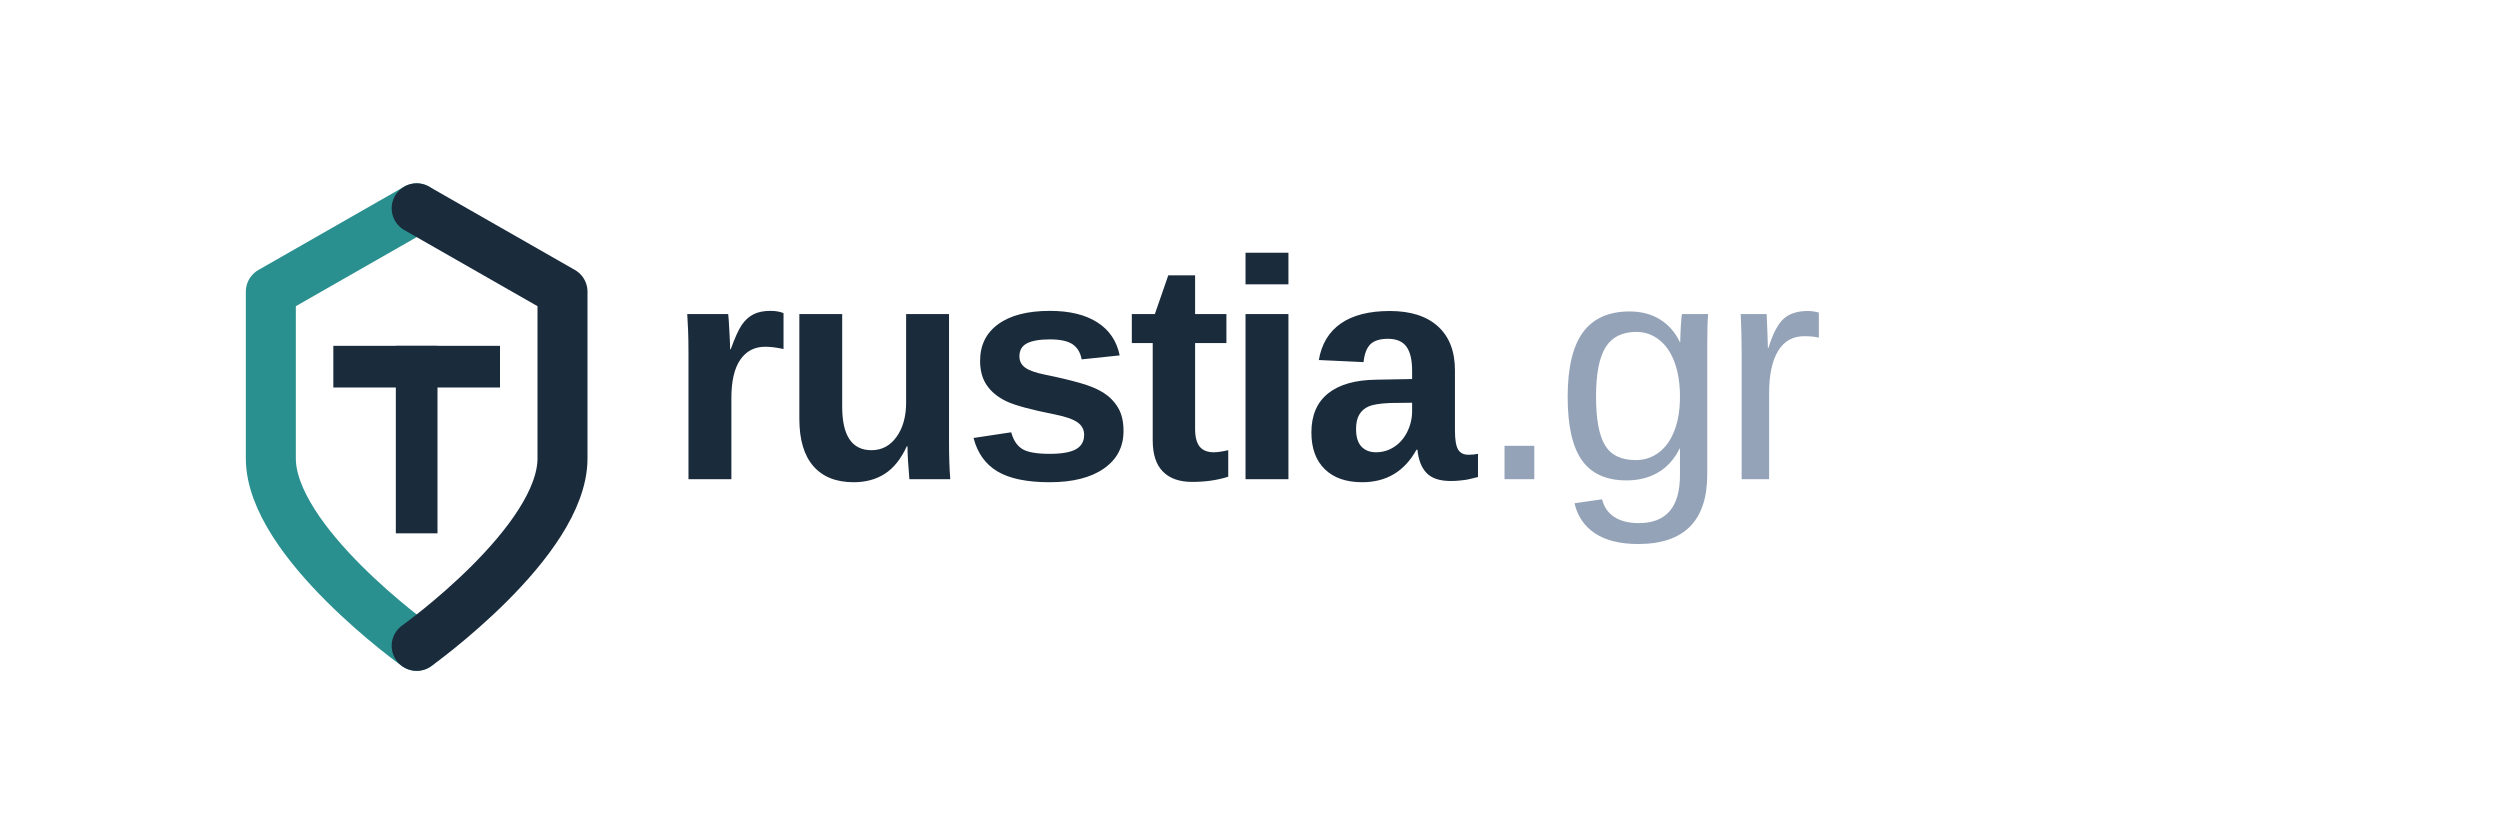
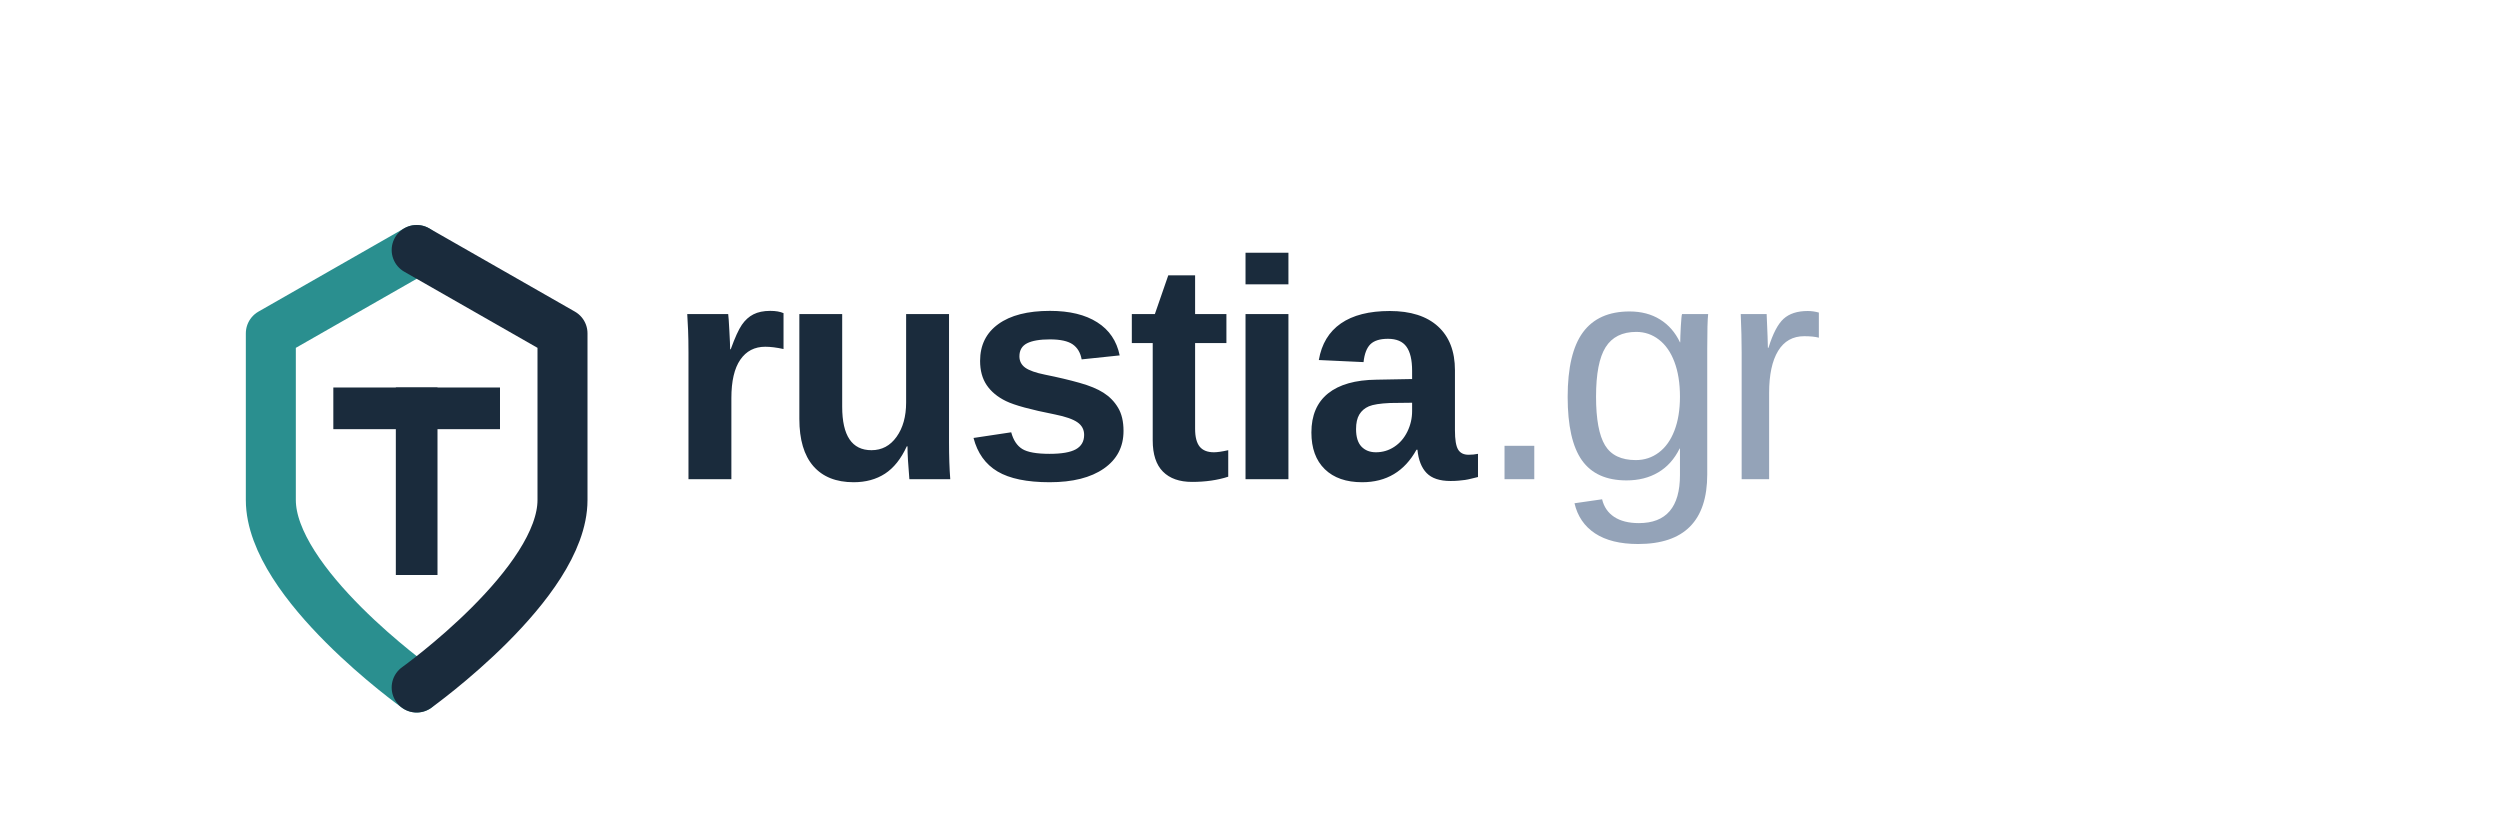
<svg xmlns="http://www.w3.org/2000/svg" width="600" height="200" viewBox="0 0 600 200">
-   <g transform="translate(50, 45)">
+   <g transform="translate(50, 55)">
    <path d="M50 5 L15 25 V65 C15 85 50 110 50 110" fill="none" stroke="#2A8F8F" stroke-width="12" stroke-linecap="round" stroke-linejoin="round" />
    <path d="M50 5 L85 25 V65 C85 85 50 110 50 110" fill="none" stroke="#1A2B3C" stroke-width="12" stroke-linecap="round" stroke-linejoin="round" />
    <rect x="30" y="38" width="40" height="10" fill="#1A2B3C" />
    <rect x="45" y="38" width="10" height="45" fill="#1A2B3C" />
  </g>
  <text x="160" y="115" font-family="Arial, sans-serif" font-size="75" font-weight="bold" fill="#1A2B3C" letter-spacing="-2">
        rustia<tspan font-weight="normal" fill="#94A3B8">.gr</tspan>
  </text>
</svg>
